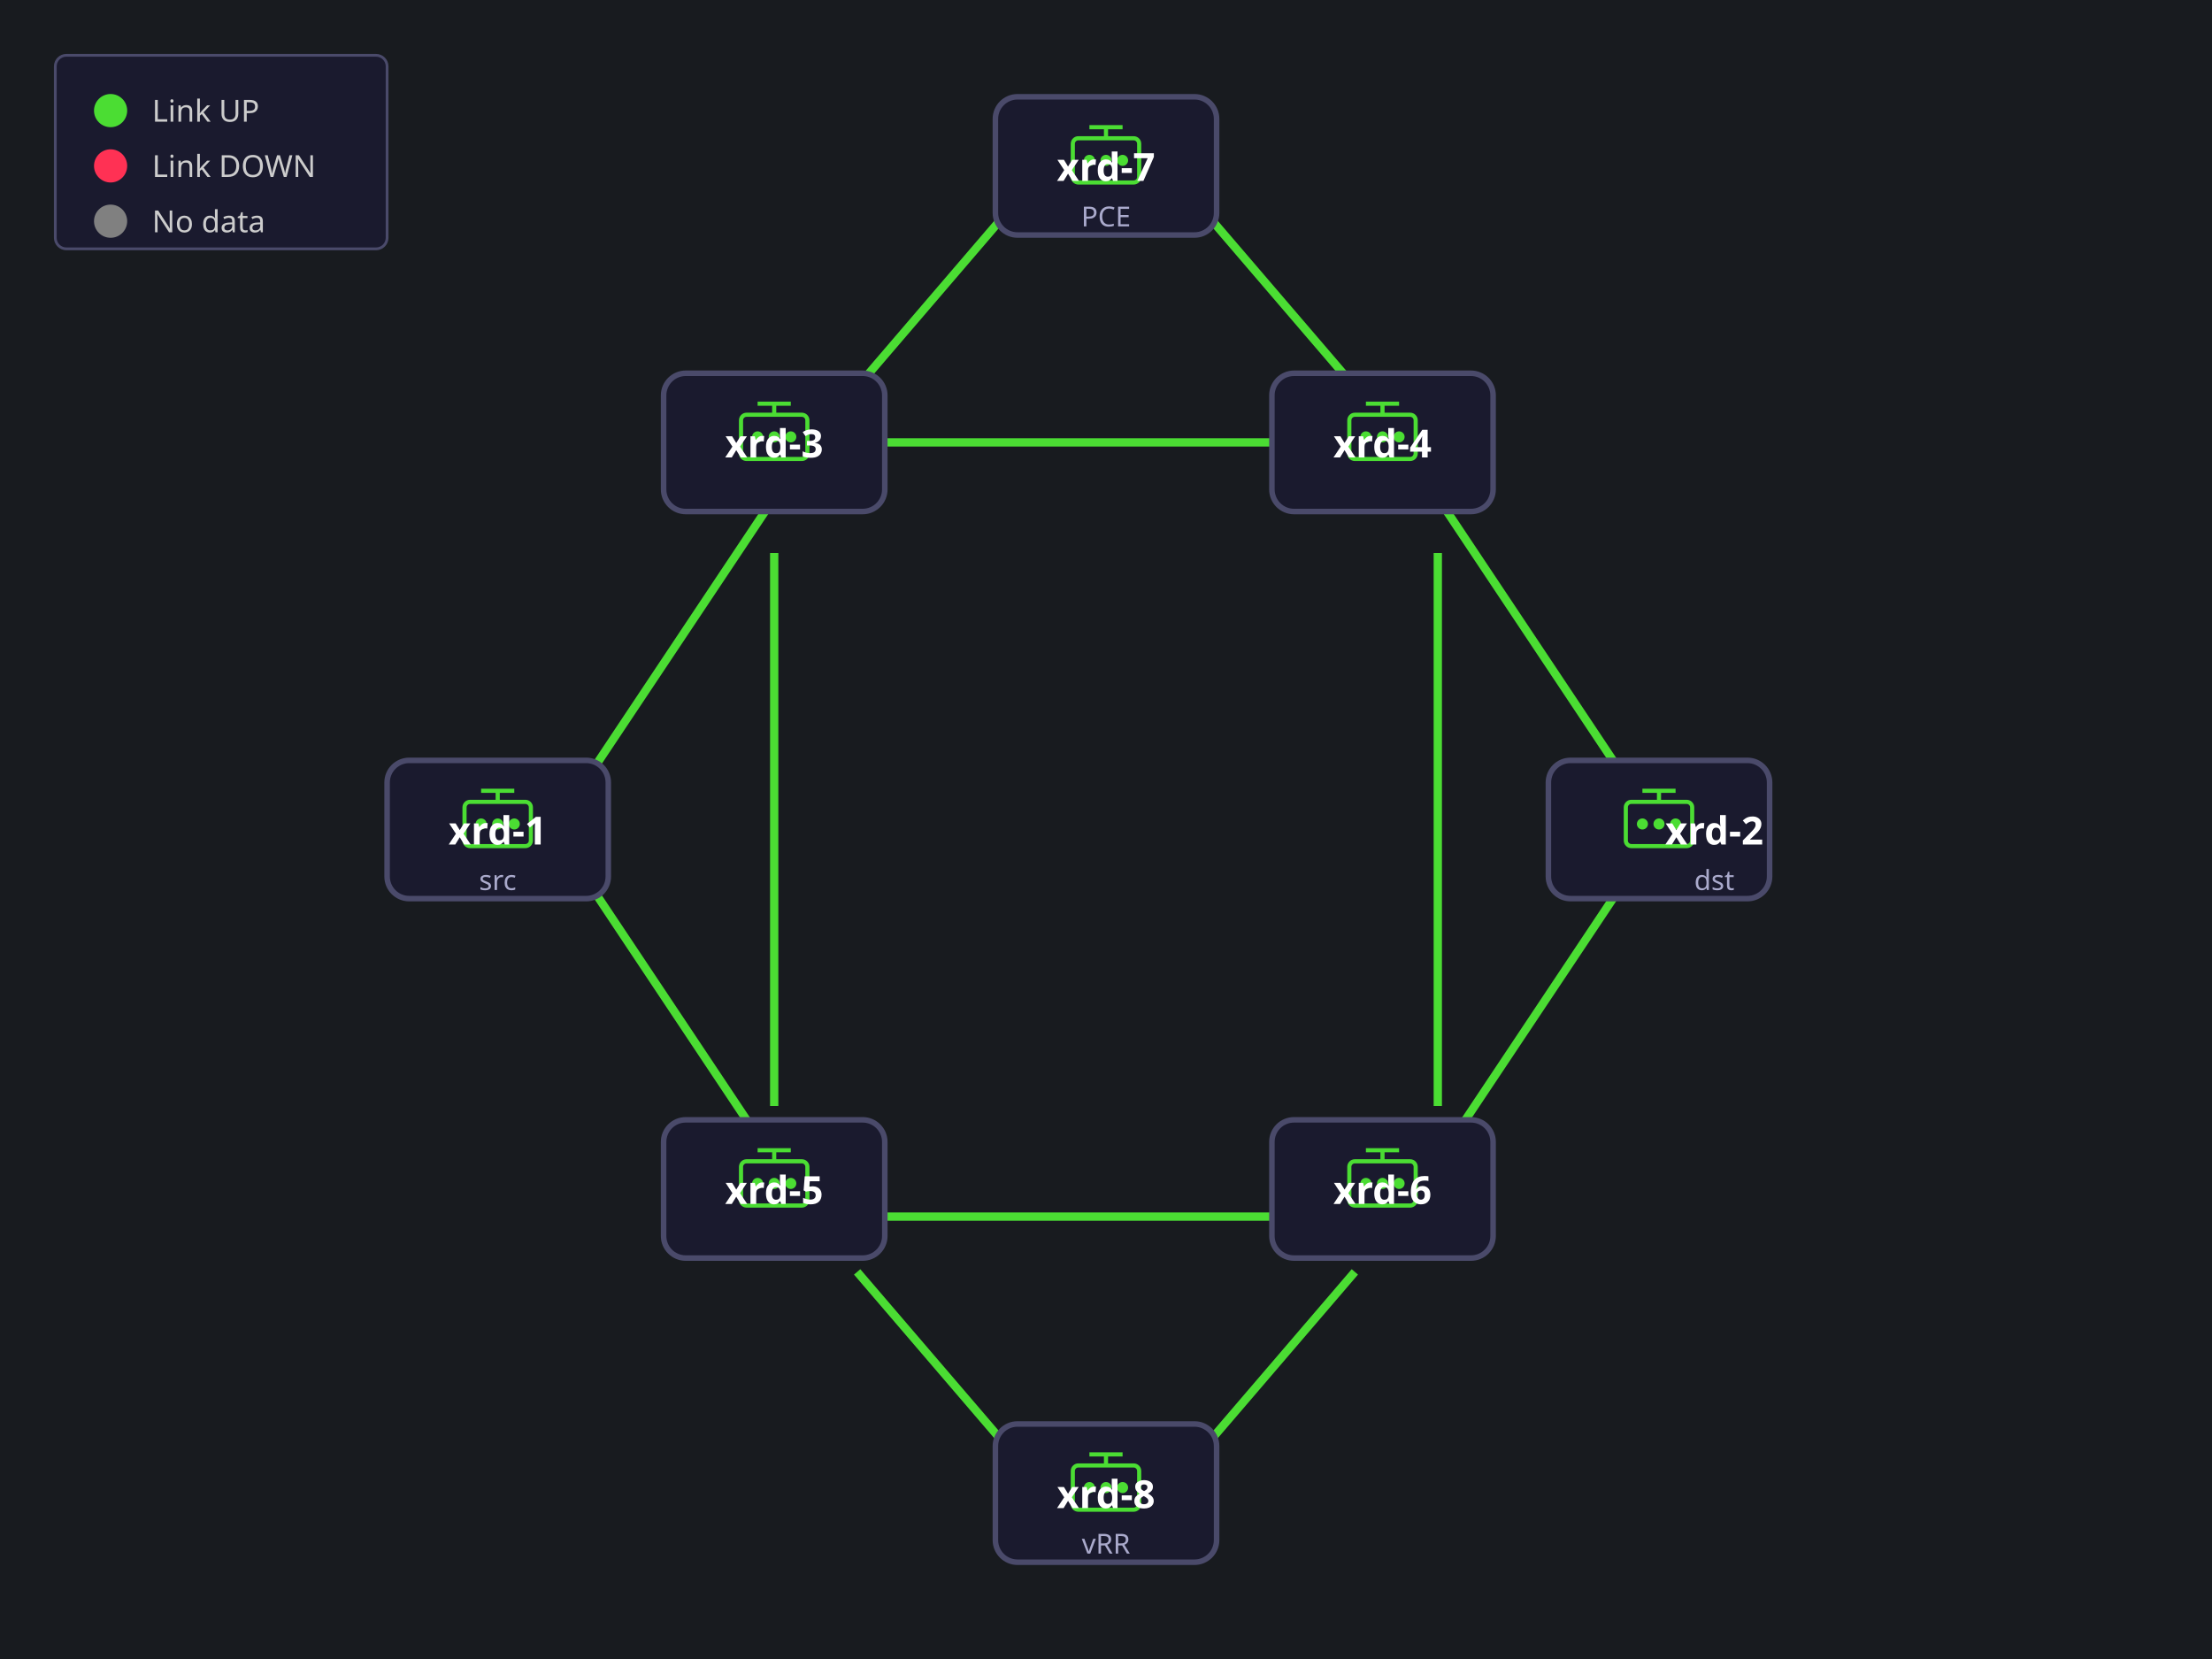
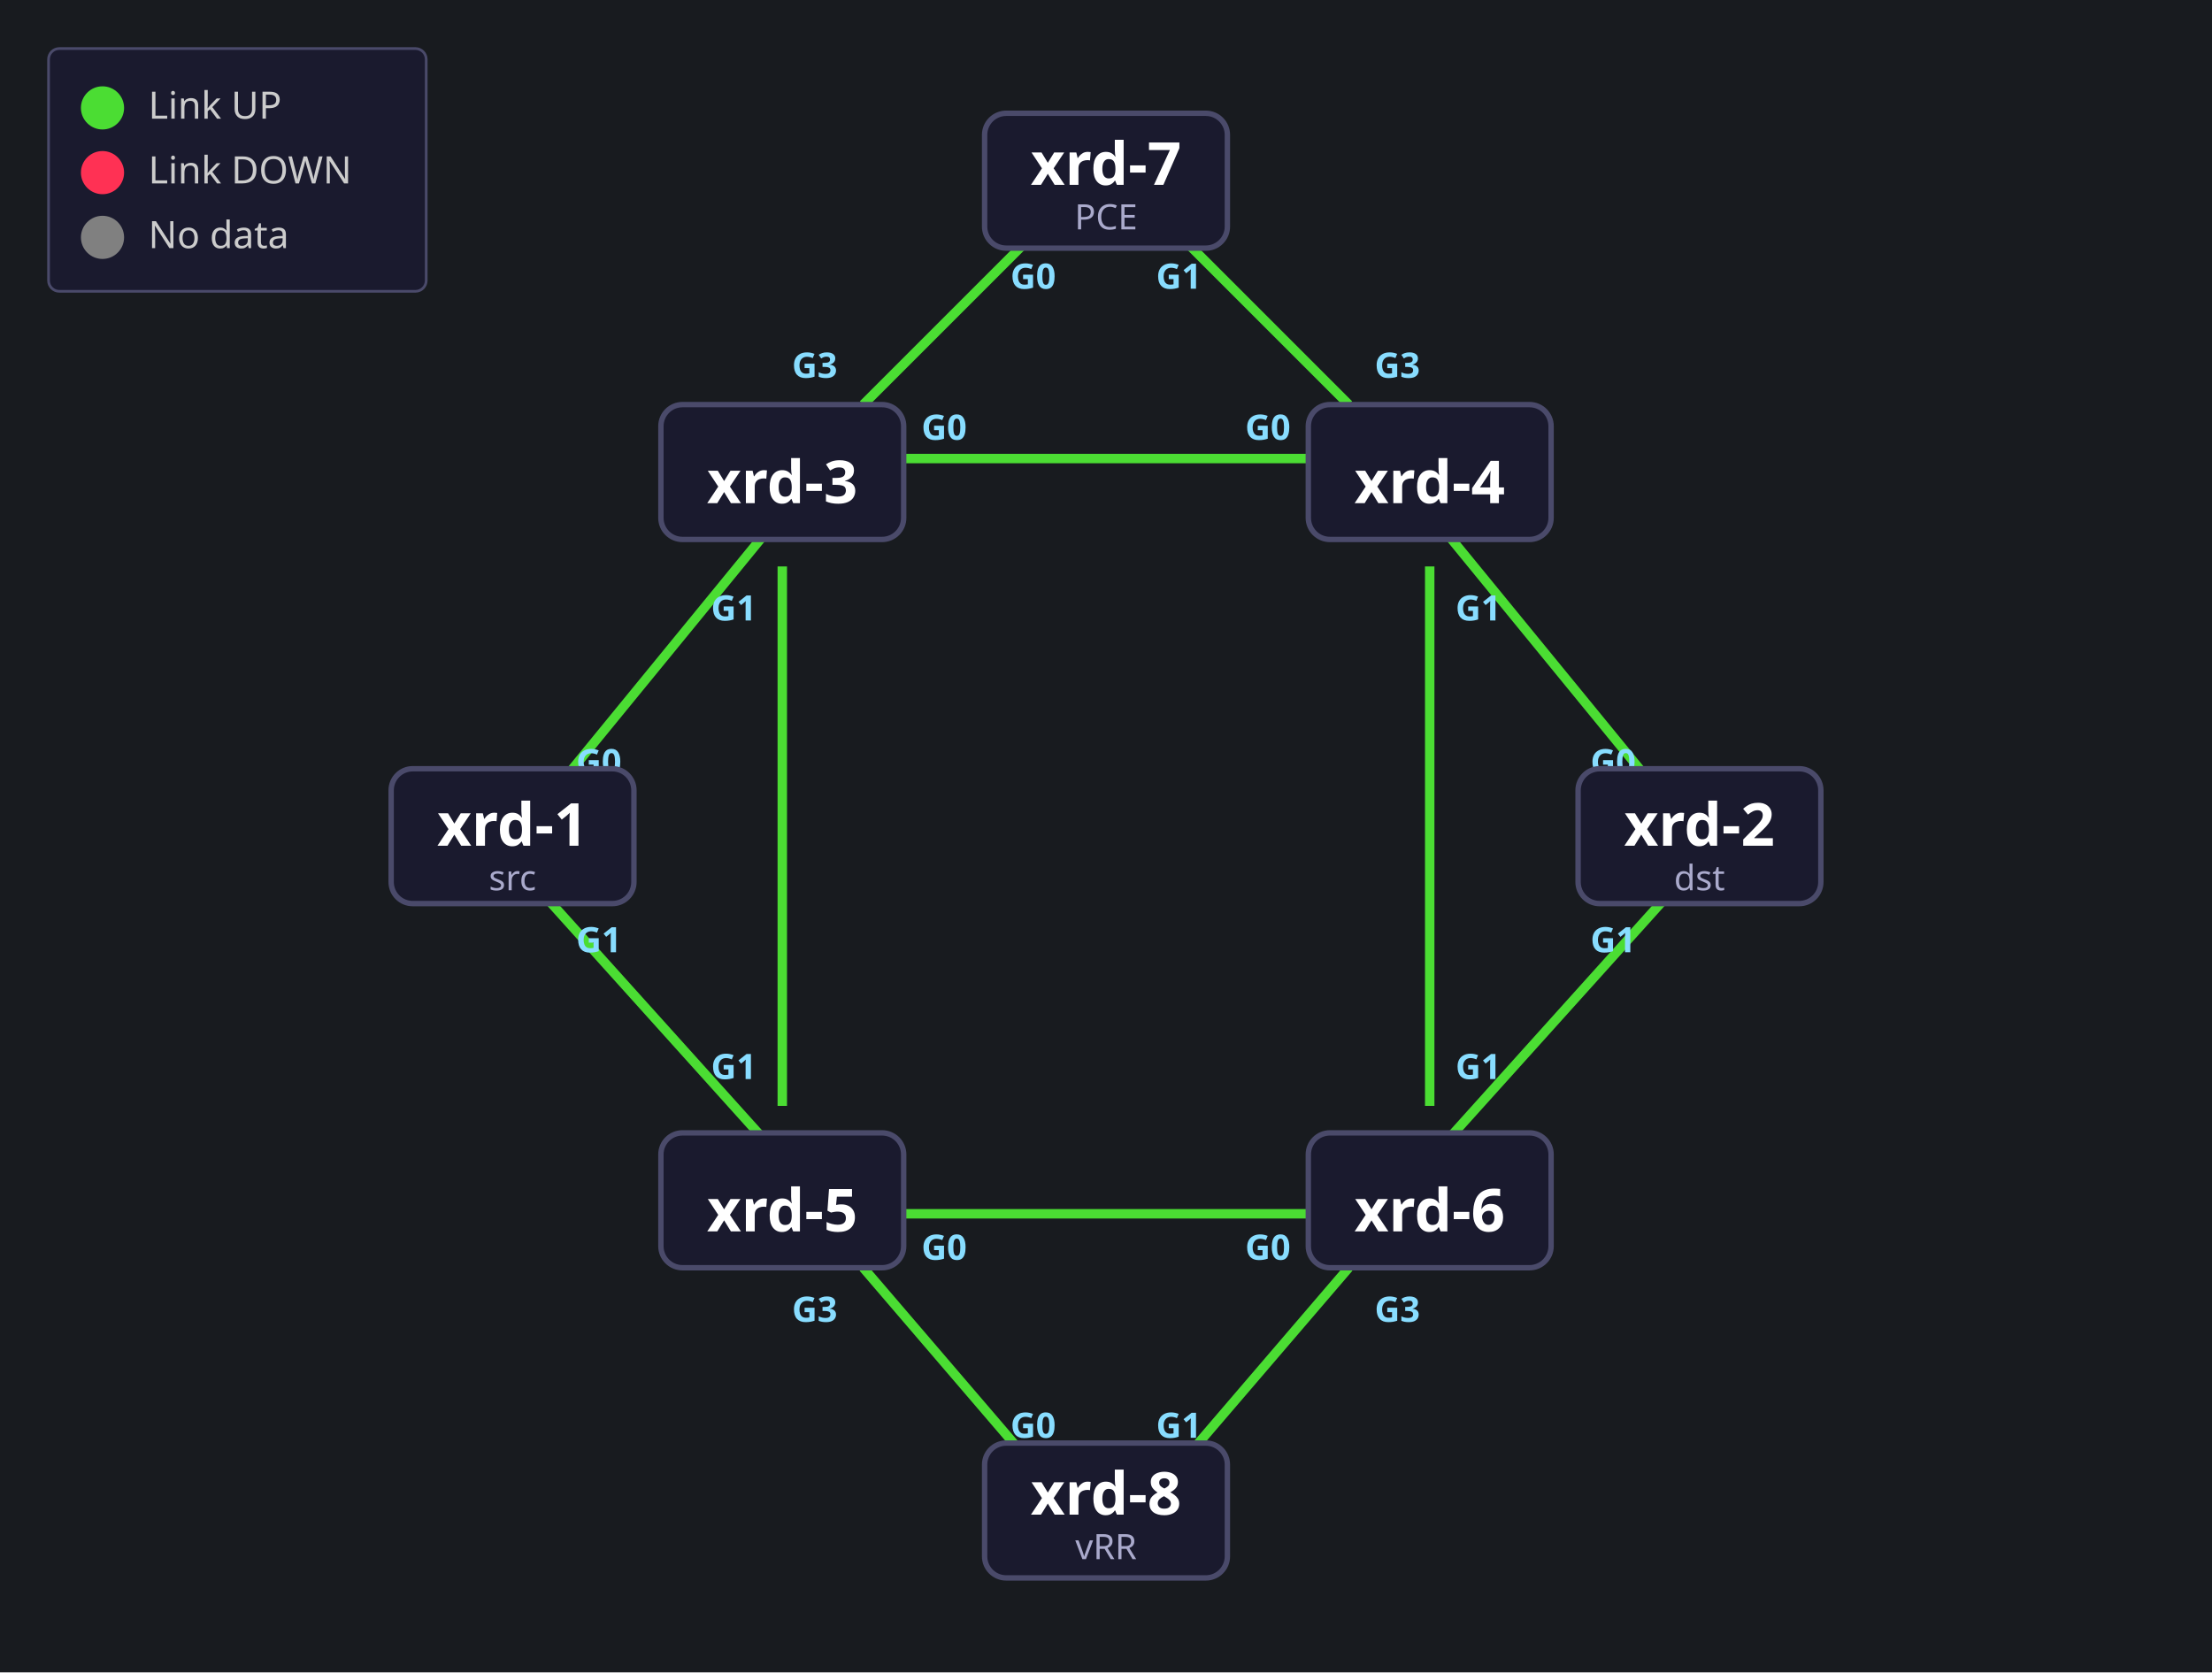
- <svg xmlns="http://www.w3.org/2000/svg" viewBox="0 0 800 600" width="800" height="600">
+ <svg xmlns="http://www.w3.org/2000/svg" viewBox="0 0 820 620" width="820" height="620">
  <defs>
    <style>
-       .node-box {
-         fill: #1a1a2e;
-         stroke: #4a4a6a;
-         stroke-width: 2;
-         rx: 8;
-         ry: 8;
-       }
- 
-       .node-label {
-         fill: #ffffff;
-         font-family: 'Segoe UI', sans-serif;
-         font-size: 14px;
-         font-weight: bold;
-         text-anchor: middle;
-         dominant-baseline: central;
-       }
- 
-       .node-role {
-         fill: #aaaacc;
-         font-family: 'Segoe UI', sans-serif;
-         font-size: 10px;
-         text-anchor: middle;
-         dominant-baseline: central;
-       }
- 
-       .link {
-         stroke-width: 3;
-         fill: none;
-       }
- 
-       .port-label {
-         fill: #888;
-         font-family: monospace;
-         font-size: 8px;
-         text-anchor: middle;
-       }
+       .node-box { fill: #1a1a2e; stroke: #4a4a6a; stroke-width: 2; rx: 8; ry: 8; }
+       .node-label { fill: #ffffff; font-family: 'Segoe UI', sans-serif; font-size: 22px; font-weight: bold; text-anchor: middle; dominant-baseline: central; }
+       .node-role { fill: #aaaacc; font-family: 'Segoe UI', sans-serif; font-size: 13px; text-anchor: middle; dominant-baseline: central; }
+       .link { stroke-width: 3.5; fill: none; }
+       .port-label { fill: #88ddff; font-family: 'Segoe UI', sans-serif; font-size: 13px; font-weight: bold; text-anchor: middle; dominant-baseline: central; }
    </style>
-     <symbol id="router-icon" viewBox="0 0 40 40">
-       <rect x="8" y="12" width="24" height="16" fill="none" stroke="currentColor" stroke-width="1.5" rx="2" />
-       <line x1="20" y1="8" x2="20" y2="12" stroke="currentColor" stroke-width="1.5" />
-       <line x1="14" y1="8" x2="26" y2="8" stroke="currentColor" stroke-width="1.5" />
-       <circle cx="14" cy="20" r="2" fill="currentColor" />
-       <circle cx="20" cy="20" r="2" fill="currentColor" />
-       <circle cx="26" cy="20" r="2" fill="currentColor" />
-     </symbol>
  </defs>
-   <rect width="800" height="600" fill="#181B1F" />
-   <line id="link_xrd1_gi0_xrd3_gi2" class="link" x1="200" y1="300" x2="280" y2="180" stroke="#4BDD33" />
-   <line id="link_xrd1_gi1_xrd5_gi2" class="link" x1="200" y1="300" x2="280" y2="420" stroke="#4BDD33" />
-   <line id="link_xrd2_gi0_xrd4_gi2" class="link" x1="600" y1="300" x2="520" y2="180" stroke="#4BDD33" />
-   <line id="link_xrd2_gi1_xrd6_gi2" class="link" x1="600" y1="300" x2="520" y2="420" stroke="#4BDD33" />
-   <line id="link_xrd3_gi0_xrd4_gi0" class="link" x1="310" y1="160" x2="490" y2="160" stroke="#4BDD33" />
-   <line id="link_xrd3_gi1_xrd5_gi1" class="link" x1="280" y1="200" x2="280" y2="400" stroke="#4BDD33" />
-   <line id="link_xrd3_gi3_xrd7_gi0" class="link" x1="310" y1="140" x2="370" y2="70" stroke="#4BDD33" />
-   <line id="link_xrd4_gi1_xrd6_gi1" class="link" x1="520" y1="200" x2="520" y2="400" stroke="#4BDD33" />
-   <line id="link_xrd4_gi3_xrd7_gi1" class="link" x1="490" y1="140" x2="430" y2="70" stroke="#4BDD33" />
-   <line id="link_xrd5_gi0_xrd6_gi0" class="link" x1="310" y1="440" x2="490" y2="440" stroke="#4BDD33" />
-   <line id="link_xrd5_gi3_xrd8_gi0" class="link" x1="310" y1="460" x2="370" y2="530" stroke="#4BDD33" />
-   <line id="link_xrd6_gi3_xrd8_gi1" class="link" x1="490" y1="460" x2="430" y2="530" stroke="#4BDD33" />
-   <rect id="node_xrd7" class="node-box" x="360" y="35" width="80" height="50" />
-   <use href="#router-icon" x="380" y="38" width="40" height="40" color="#4BDD33" />
-   <text class="node-label" x="400" y="60">xrd-7</text>
-   <text class="node-role" x="400" y="78">PCE</text>
-   <rect id="node_xrd3" class="node-box" x="240" y="135" width="80" height="50" />
-   <use href="#router-icon" x="260" y="138" width="40" height="40" color="#4BDD33" />
-   <text class="node-label" x="280" y="160">xrd-3</text>
-   <rect id="node_xrd4" class="node-box" x="460" y="135" width="80" height="50" />
-   <use href="#router-icon" x="480" y="138" width="40" height="40" color="#4BDD33" />
-   <text class="node-label" x="500" y="160">xrd-4</text>
-   <rect id="node_xrd1" class="node-box" x="140" y="275" width="80" height="50" />
-   <use href="#router-icon" x="160" y="278" width="40" height="40" color="#4BDD33" />
-   <text class="node-label" x="180" y="300">xrd-1</text>
-   <text class="node-role" x="180" y="318">src</text>
-   <rect id="node_xrd2" class="node-box" x="560" y="275" width="80" height="50" />
-   <use href="#router-icon" x="580" y="278" width="40" height="40" color="#4BDD33" />
-   <text class="node-label" x="620" y="300">xrd-2</text>
-   <text class="node-role" x="620" y="318">dst</text>
-   <rect id="node_xrd5" class="node-box" x="240" y="405" width="80" height="50" />
-   <use href="#router-icon" x="260" y="408" width="40" height="40" color="#4BDD33" />
-   <text class="node-label" x="280" y="430">xrd-5</text>
-   <rect id="node_xrd6" class="node-box" x="460" y="405" width="80" height="50" />
-   <use href="#router-icon" x="480" y="408" width="40" height="40" color="#4BDD33" />
-   <text class="node-label" x="500" y="430">xrd-6</text>
-   <rect id="node_xrd8" class="node-box" x="360" y="515" width="80" height="50" />
-   <use href="#router-icon" x="380" y="518" width="40" height="40" color="#4BDD33" />
-   <text class="node-label" x="400" y="540">xrd-8</text>
-   <text class="node-role" x="400" y="558">vRR</text>
-   <rect x="20" y="20" width="120" height="70" fill="#1a1a2e" stroke="#4a4a6a" rx="4" />
-   <circle cx="40" cy="40" r="6" fill="#4BDD33" />
-   <text x="55" y="44" fill="#ccc" font-size="11" font-family="sans-serif">Link UP</text>
-   <circle cx="40" cy="60" r="6" fill="#FF3154" />
-   <text x="55" y="64" fill="#ccc" font-size="11" font-family="sans-serif">Link DOWN</text>
-   <circle cx="40" cy="80" r="6" fill="#808080" />
-   <text x="55" y="84" fill="#ccc" font-size="11" font-family="sans-serif">No data</text>
+   <rect width="820" height="620" fill="#181B1F" />
+   <line id="link_xrd1_gi0_xrd3_gi2" class="link" x1="200" y1="300" x2="290" y2="190" stroke="#4BDD33" />
+   <line id="link_xrd1_gi1_xrd5_gi2" class="link" x1="200" y1="330" x2="290" y2="430" stroke="#4BDD33" />
+   <line id="link_xrd2_gi0_xrd4_gi2" class="link" x1="620" y1="300" x2="530" y2="190" stroke="#4BDD33" />
+   <line id="link_xrd2_gi1_xrd6_gi2" class="link" x1="620" y1="330" x2="530" y2="430" stroke="#4BDD33" />
+   <line id="link_xrd3_gi0_xrd4_gi0" class="link" x1="335" y1="170" x2="485" y2="170" stroke="#4BDD33" />
+   <line id="link_xrd3_gi1_xrd5_gi1" class="link" x1="290" y1="210" x2="290" y2="410" stroke="#4BDD33" />
+   <line id="link_xrd3_gi3_xrd7_gi0" class="link" x1="320" y1="150" x2="380" y2="90" stroke="#4BDD33" />
+   <line id="link_xrd4_gi1_xrd6_gi1" class="link" x1="530" y1="210" x2="530" y2="410" stroke="#4BDD33" />
+   <line id="link_xrd4_gi3_xrd7_gi1" class="link" x1="500" y1="150" x2="440" y2="90" stroke="#4BDD33" />
+   <line id="link_xrd5_gi0_xrd6_gi0" class="link" x1="335" y1="450" x2="485" y2="450" stroke="#4BDD33" />
+   <line id="link_xrd5_gi3_xrd8_gi0" class="link" x1="320" y1="470" x2="380" y2="540" stroke="#4BDD33" />
+   <line id="link_xrd6_gi3_xrd8_gi1" class="link" x1="500" y1="470" x2="440" y2="540" stroke="#4BDD33" />
+   <text class="port-label" x="222" y="282">G0</text>
+   <text class="port-label" x="222" y="348">G1</text>
+   <text class="port-label" x="598" y="282">G0</text>
+   <text class="port-label" x="598" y="348">G1</text>
+   <text class="port-label" x="350" y="158">G0</text>
+   <text class="port-label" x="272" y="225">G1</text>
+   <text class="port-label" x="272" y="190">G2</text>
+   <text class="port-label" x="302" y="135">G3</text>
+   <text class="port-label" x="470" y="158">G0</text>
+   <text class="port-label" x="548" y="225">G1</text>
+   <text class="port-label" x="548" y="190">G2</text>
+   <text class="port-label" x="518" y="135">G3</text>
+   <text class="port-label" x="350" y="462">G0</text>
+   <text class="port-label" x="272" y="395">G1</text>
+   <text class="port-label" x="272" y="430">G2</text>
+   <text class="port-label" x="302" y="485">G3</text>
+   <text class="port-label" x="470" y="462">G0</text>
+   <text class="port-label" x="548" y="395">G1</text>
+   <text class="port-label" x="548" y="430">G2</text>
+   <text class="port-label" x="518" y="485">G3</text>
+   <text class="port-label" x="383" y="102">G0</text>
+   <text class="port-label" x="437" y="102">G1</text>
+   <text class="port-label" x="383" y="528">G0</text>
+   <text class="port-label" x="437" y="528">G1</text>
+   <rect id="node_xrd7" class="node-box" x="365" y="42" width="90" height="50" />
+   <text class="node-label" x="410" y="60">xrd-7</text>
+   <text class="node-role" x="410" y="80">PCE</text>
+   <rect id="node_xrd3" class="node-box" x="245" y="150" width="90" height="50" />
+   <text class="node-label" x="290" y="178">xrd-3</text>
+   <rect id="node_xrd4" class="node-box" x="485" y="150" width="90" height="50" />
+   <text class="node-label" x="530" y="178">xrd-4</text>
+   <rect id="node_xrd1" class="node-box" x="145" y="285" width="90" height="50" />
+   <text class="node-label" x="190" y="305">xrd-1</text>
+   <text class="node-role" x="190" y="325">src</text>
+   <rect id="node_xrd2" class="node-box" x="585" y="285" width="90" height="50" />
+   <text class="node-label" x="630" y="305">xrd-2</text>
+   <text class="node-role" x="630" y="325">dst</text>
+   <rect id="node_xrd5" class="node-box" x="245" y="420" width="90" height="50" />
+   <text class="node-label" x="290" y="448">xrd-5</text>
+   <rect id="node_xrd6" class="node-box" x="485" y="420" width="90" height="50" />
+   <text class="node-label" x="530" y="448">xrd-6</text>
+   <rect id="node_xrd8" class="node-box" x="365" y="535" width="90" height="50" />
+   <text class="node-label" x="410" y="553">xrd-8</text>
+   <text class="node-role" x="410" y="573">vRR</text>
+   <rect x="18" y="18" width="140" height="90" fill="#1a1a2e" stroke="#4a4a6a" rx="4" />
+   <circle cx="38" cy="40" r="8" fill="#4BDD33" />
+   <text x="55" y="44" fill="#ccc" font-size="14" font-family="sans-serif">Link UP</text>
+   <circle cx="38" cy="64" r="8" fill="#FF3154" />
+   <text x="55" y="68" fill="#ccc" font-size="14" font-family="sans-serif">Link DOWN</text>
+   <circle cx="38" cy="88" r="8" fill="#808080" />
+   <text x="55" y="92" fill="#ccc" font-size="14" font-family="sans-serif">No data</text>
</svg>
